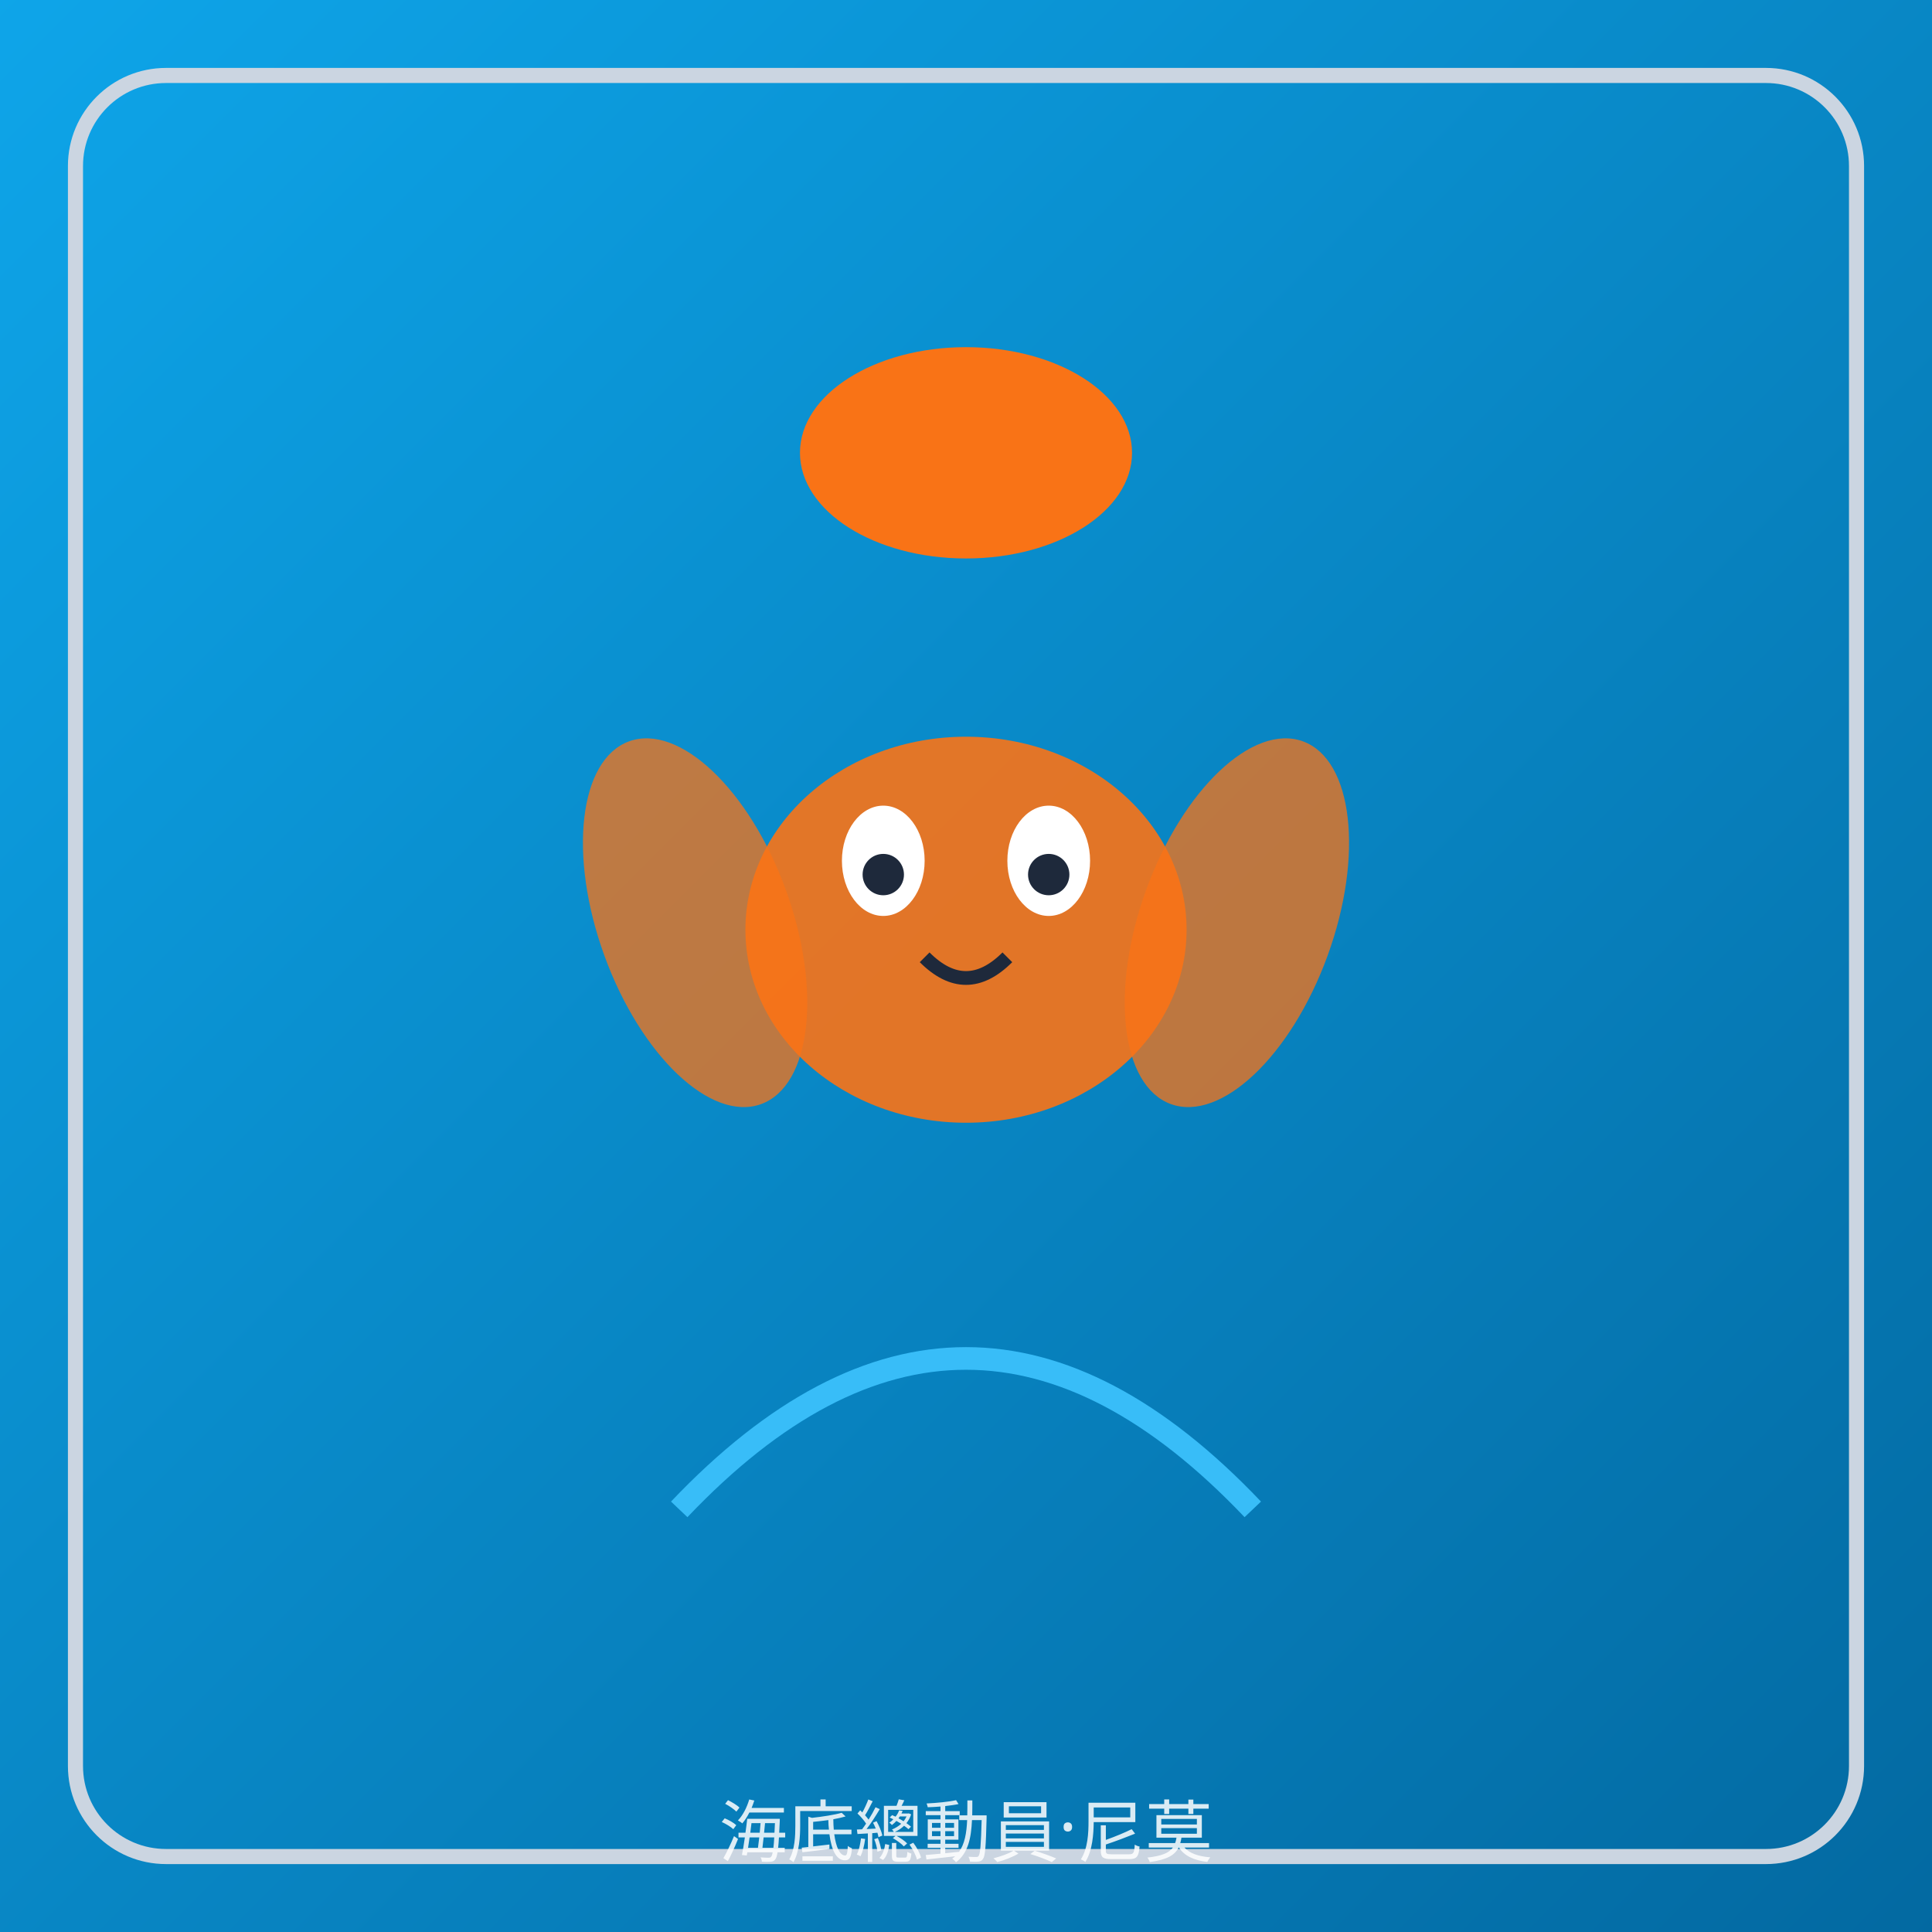
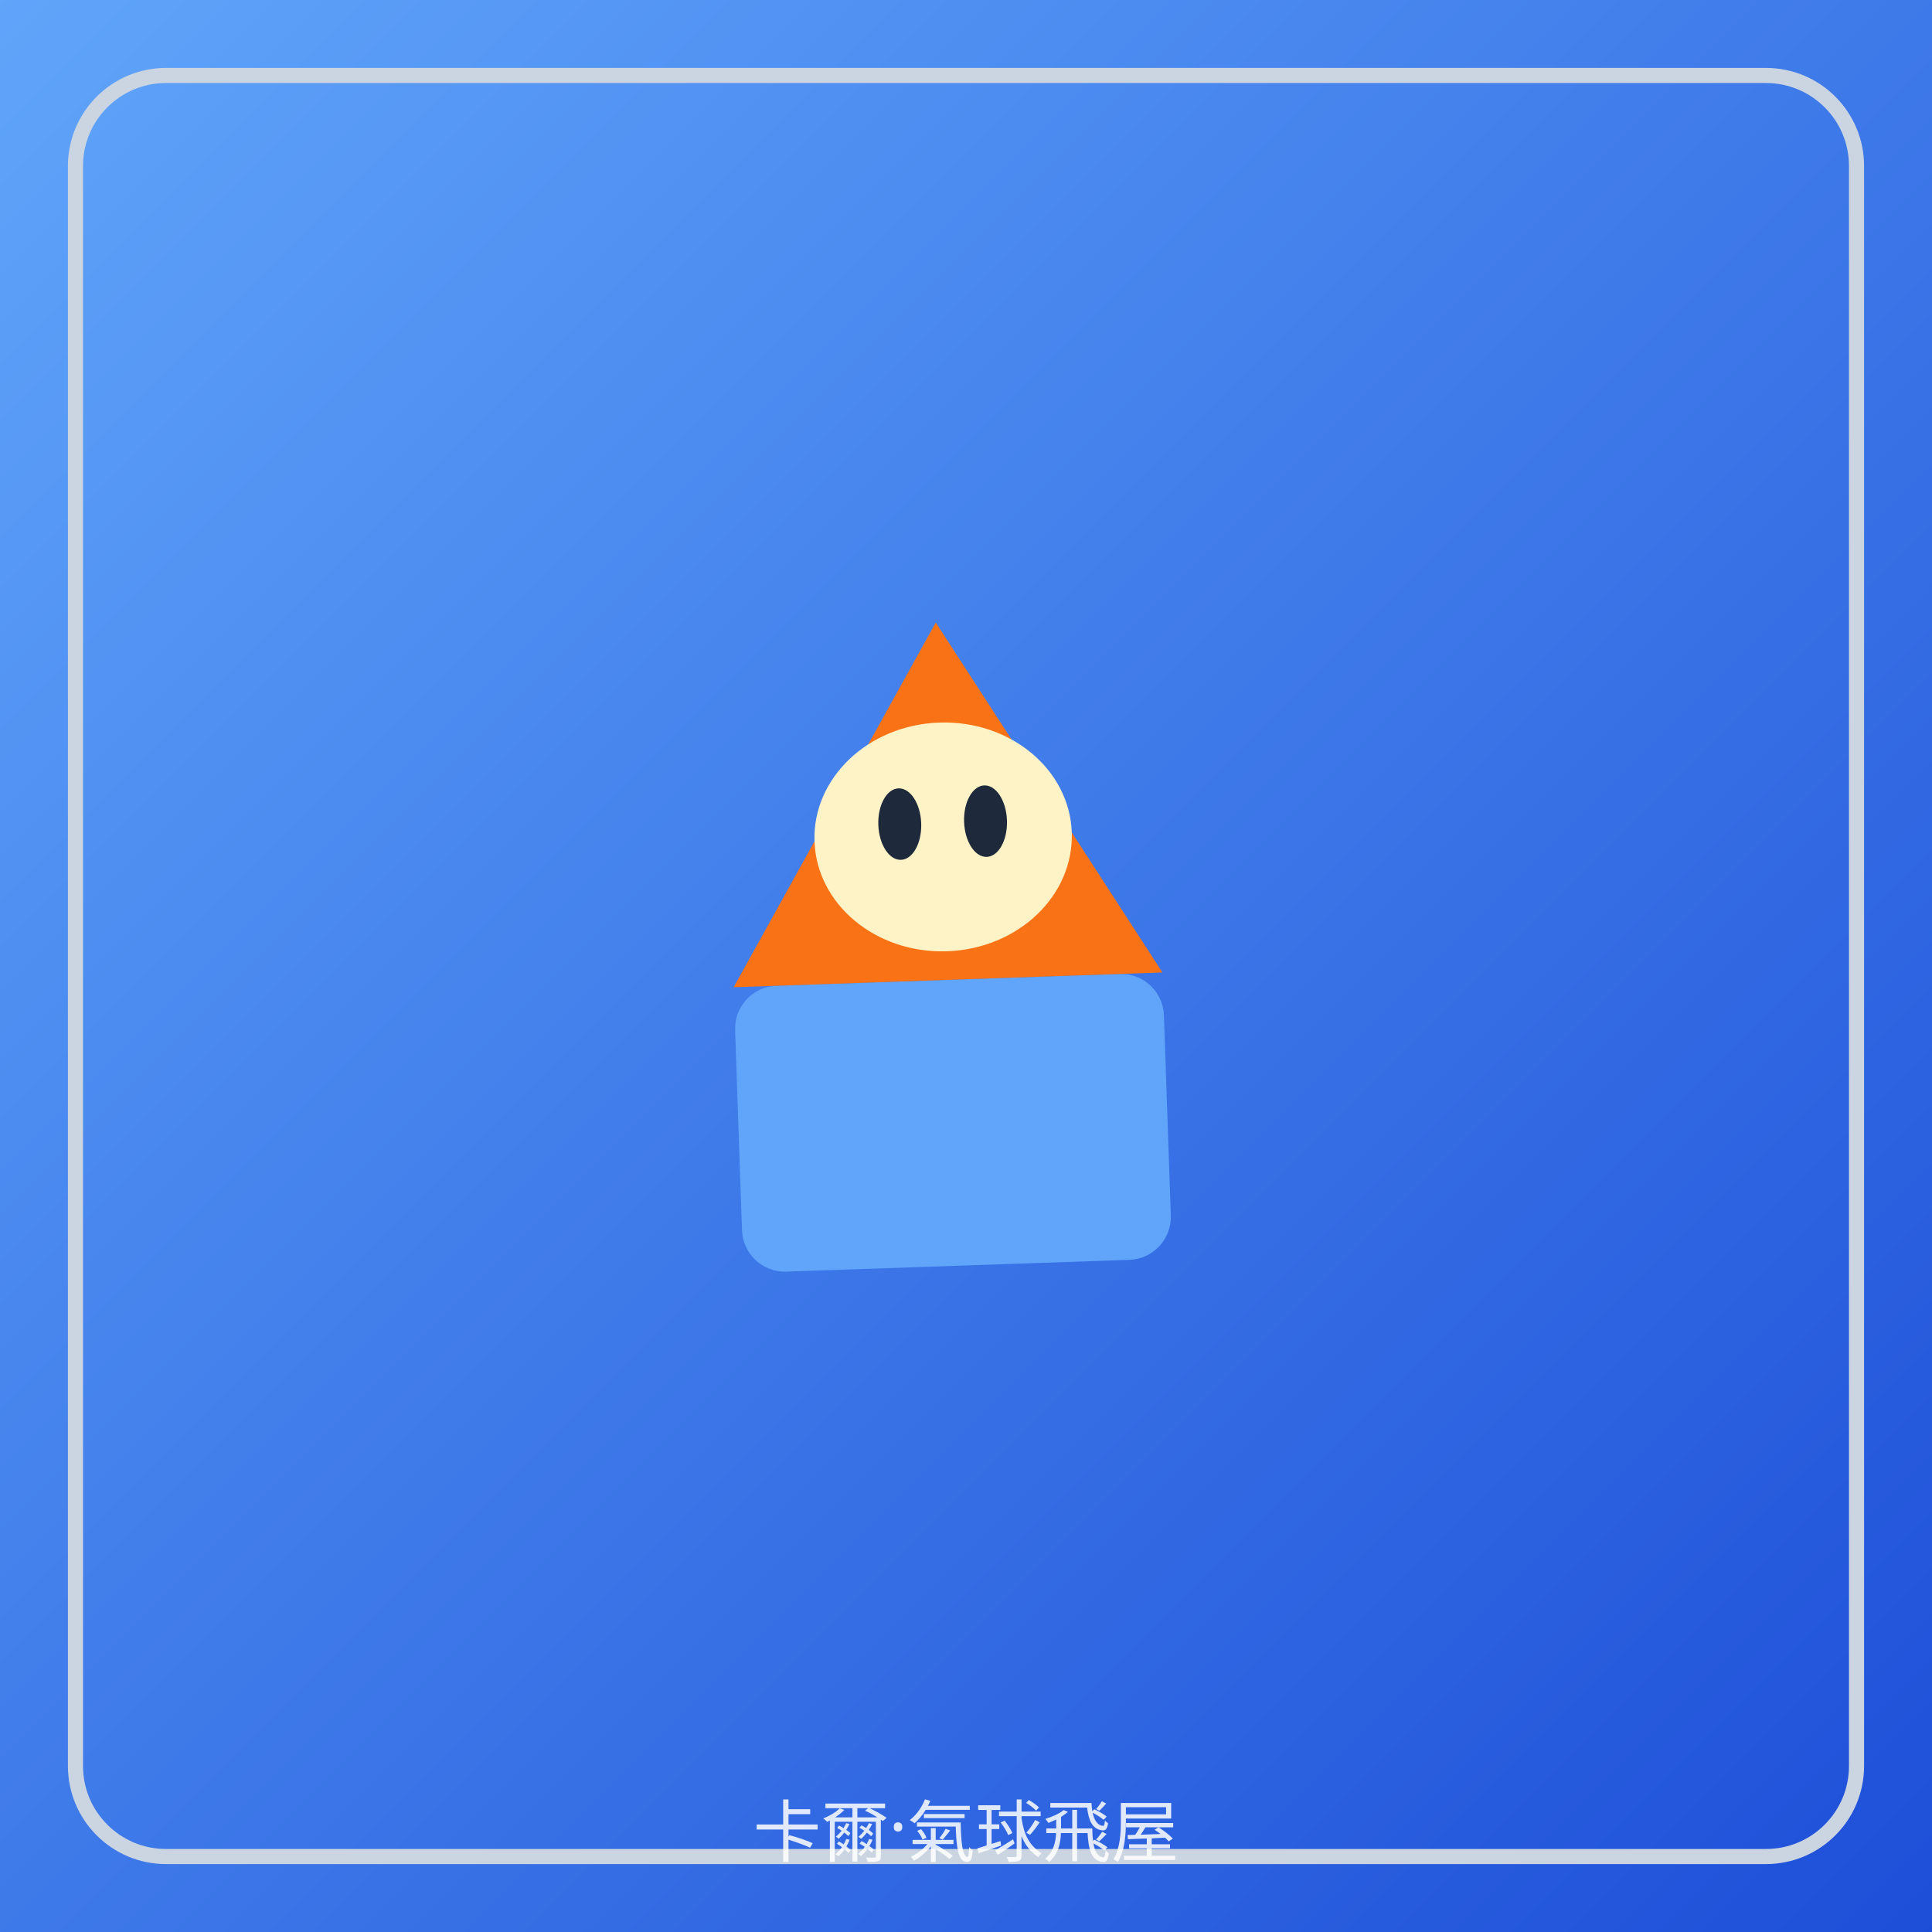
<svg xmlns="http://www.w3.org/2000/svg" viewBox="0 0 256 256" width="256" height="256">
  <defs>
    <linearGradient id="bg" x1="0%" y1="0%" x2="100%" y2="100%">
-       <stop offset="0%" stop-color="#0ea5e9" />
-       <stop offset="100%" stop-color="#0369a1" />
+       <stop offset="0%" stop-color="#60a5fa" />
+       <stop offset="100%" stop-color="#1d4ed8" />
    </linearGradient>
  </defs>
  <rect width="256" height="256" fill="url(#bg)" />
-   <ellipse cx="128" cy="60" rx="22" ry="14" fill="#f97316" />
-   <path d="M90 200 Q128 160 166 200" fill="none" stroke="#38bdf8" stroke-width="3" />
-   <g transform="translate(128,114.06) scale(0.9134)">
-     <ellipse cx="0" cy="10" rx="32" ry="28" fill="#f97316" opacity="0.9" />
-     <ellipse cx="-40" cy="-5" rx="14" ry="28" fill="#f97316" opacity="0.75" transform="rotate(-20)" />
-     <ellipse cx="40" cy="-5" rx="14" ry="28" fill="#f97316" opacity="0.75" transform="rotate(20)" />
-     <ellipse cx="-12" cy="0" rx="6" ry="8" fill="#fff" />
-     <ellipse cx="12" cy="0" rx="6" ry="8" fill="#fff" />
-     <circle cx="-12" cy="2" r="3" fill="#1e293b" />
-     <circle cx="12" cy="2" r="3" fill="#1e293b" />
-     <path d="M-6 14 Q0 20 6 14" fill="none" stroke="#1e293b" stroke-width="2" />
+   <g transform="translate(125.296,120.366) rotate(-1.97) scale(0.94755)">
+     <rect x="-30" y="10" width="60" height="40" rx="6" fill="#60a5fa" />
+     <polygon points="0,-40 -30,10 30,10" fill="#f97316" />
+     <ellipse cx="0" cy="-10" rx="18" ry="16" fill="#fef3c7" />
+     <ellipse cx="-6" cy="-12" rx="3" ry="5" fill="#1e293b" />
+     <ellipse cx="6" cy="-12" rx="3" ry="5" fill="#1e293b" />
  </g>
  <rect x="10" y="10" width="236" height="236" rx="12" fill="none" stroke="#cbd5e1" stroke-width="2" />
-   <text x="128" y="246" text-anchor="middle" font-family="Segoe UI,sans-serif" font-size="9" fill="#fff" opacity="0.85">海底總動員·尼莫</text>
+   <text x="128" y="246" text-anchor="middle" font-family="Segoe UI,sans-serif" font-size="9" fill="#fff" opacity="0.85">卡爾·氣球飛屋</text>
</svg>
